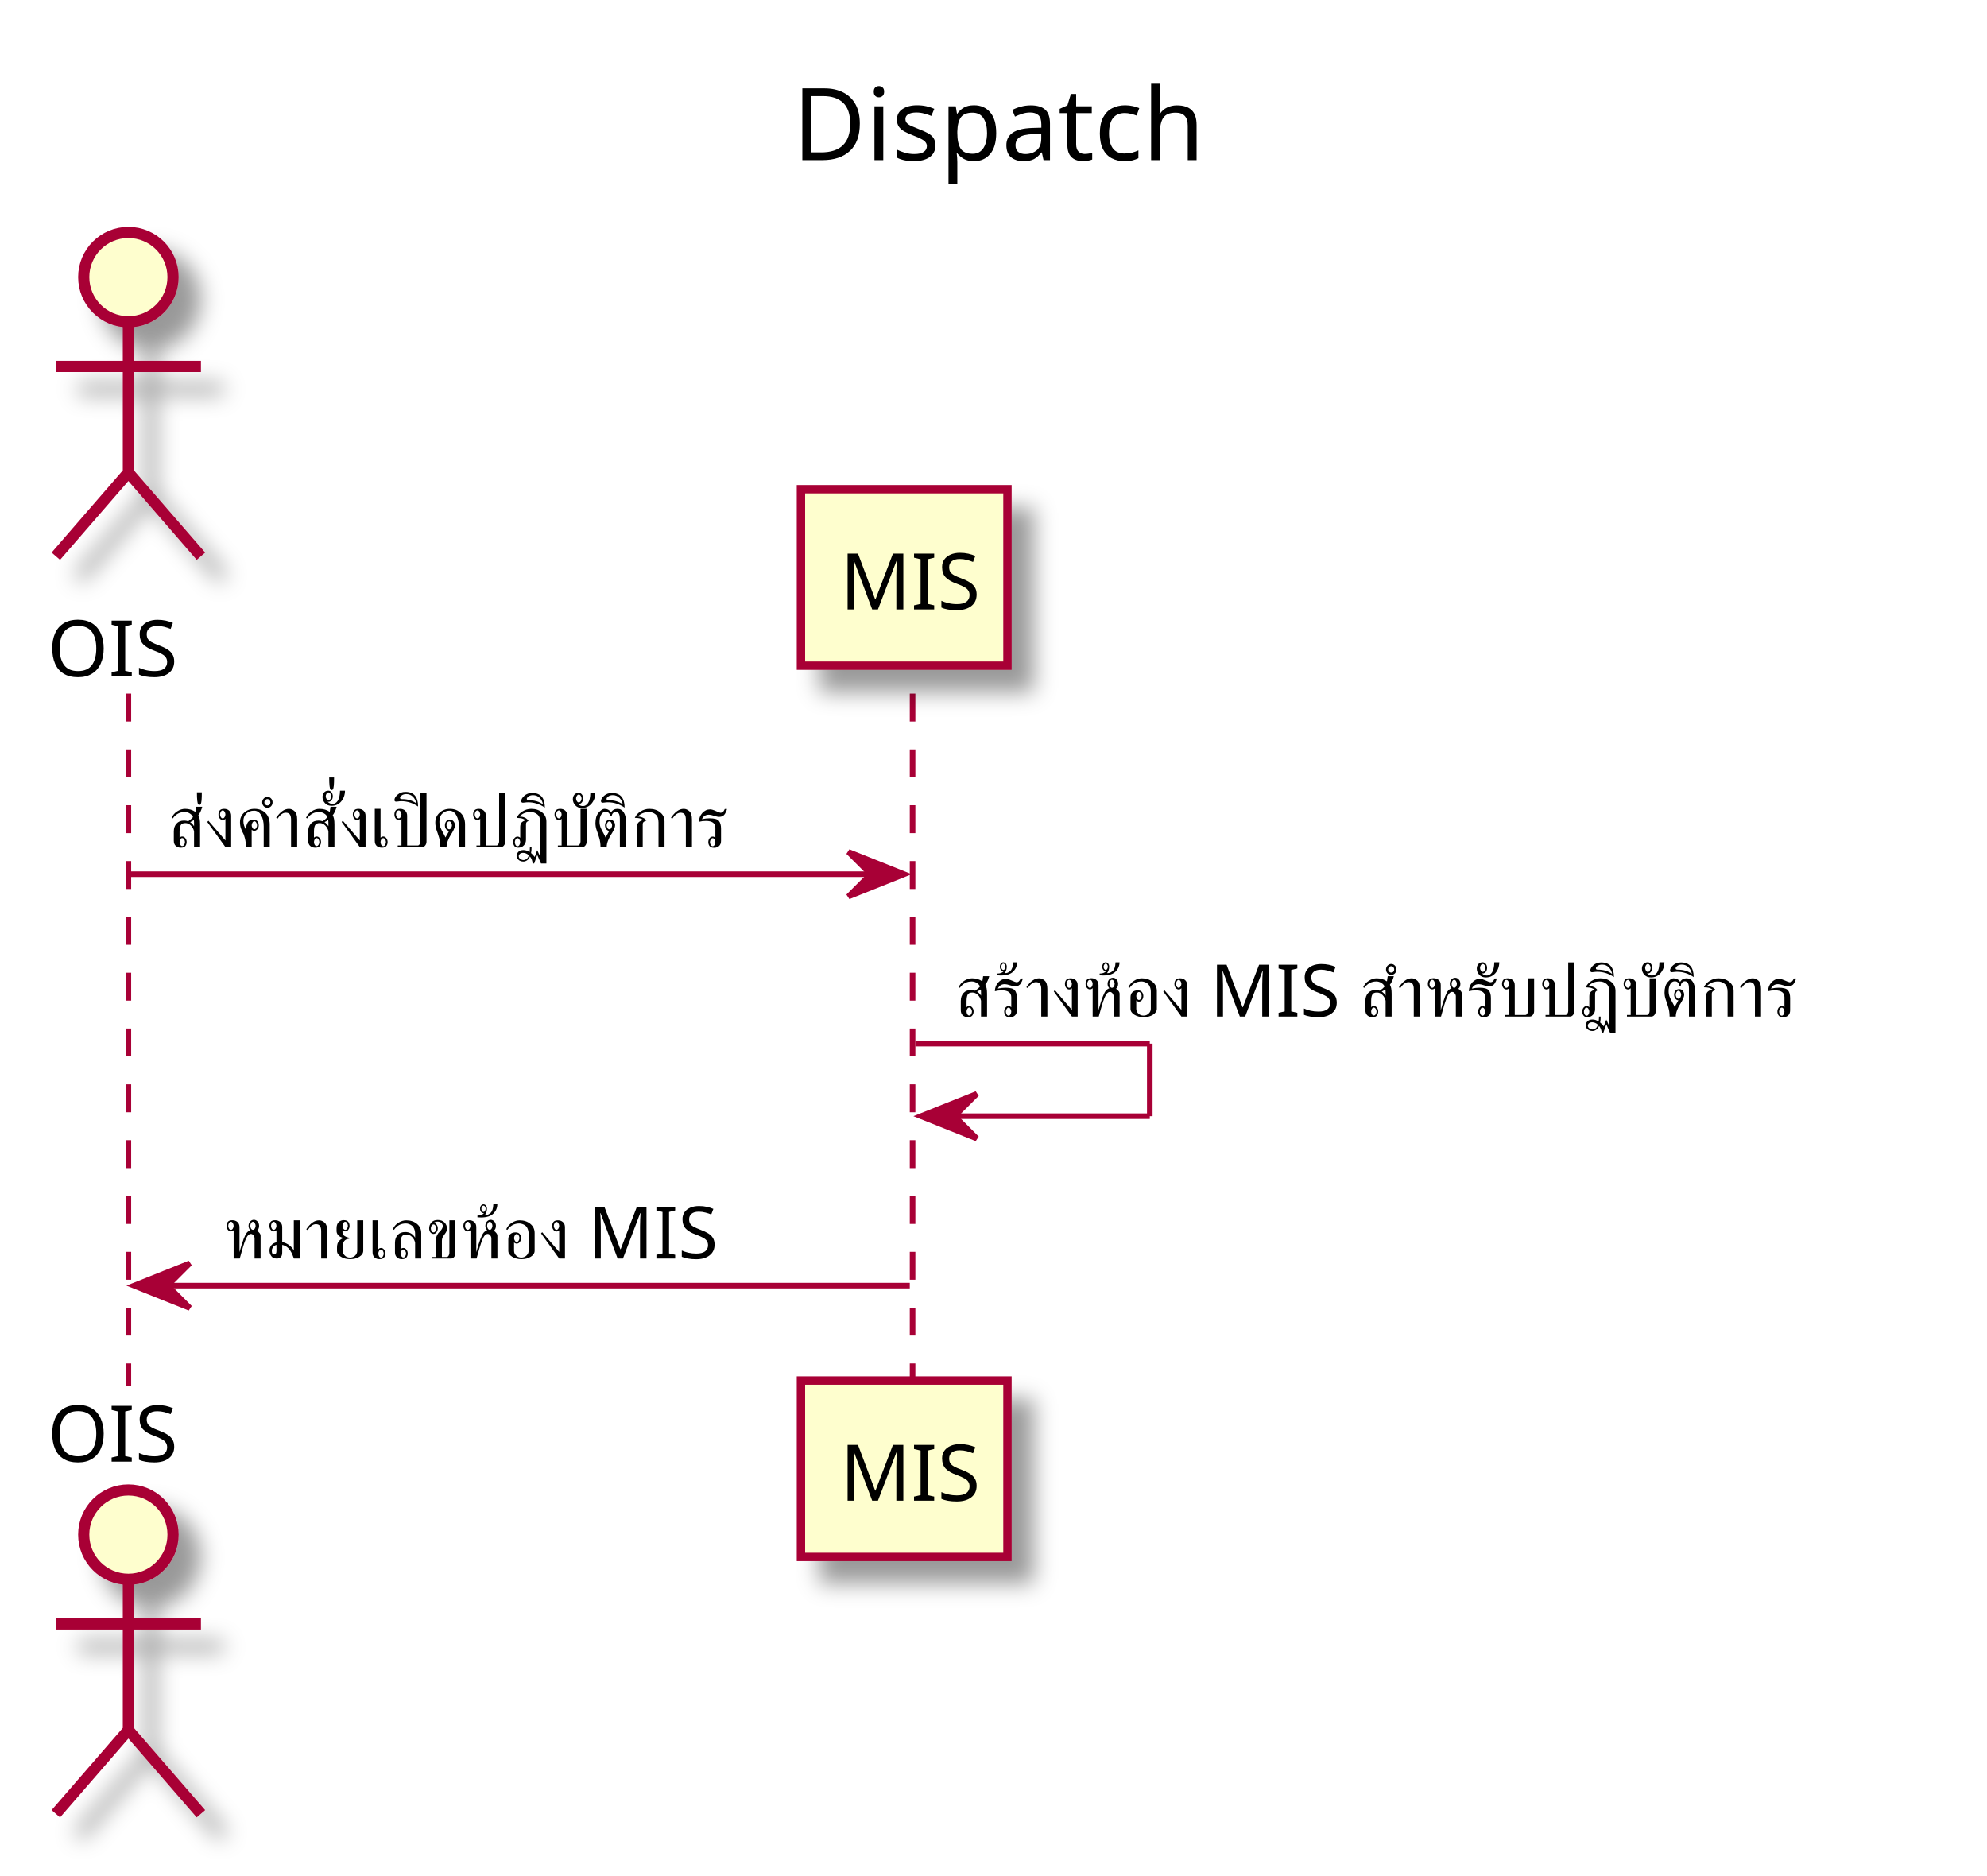
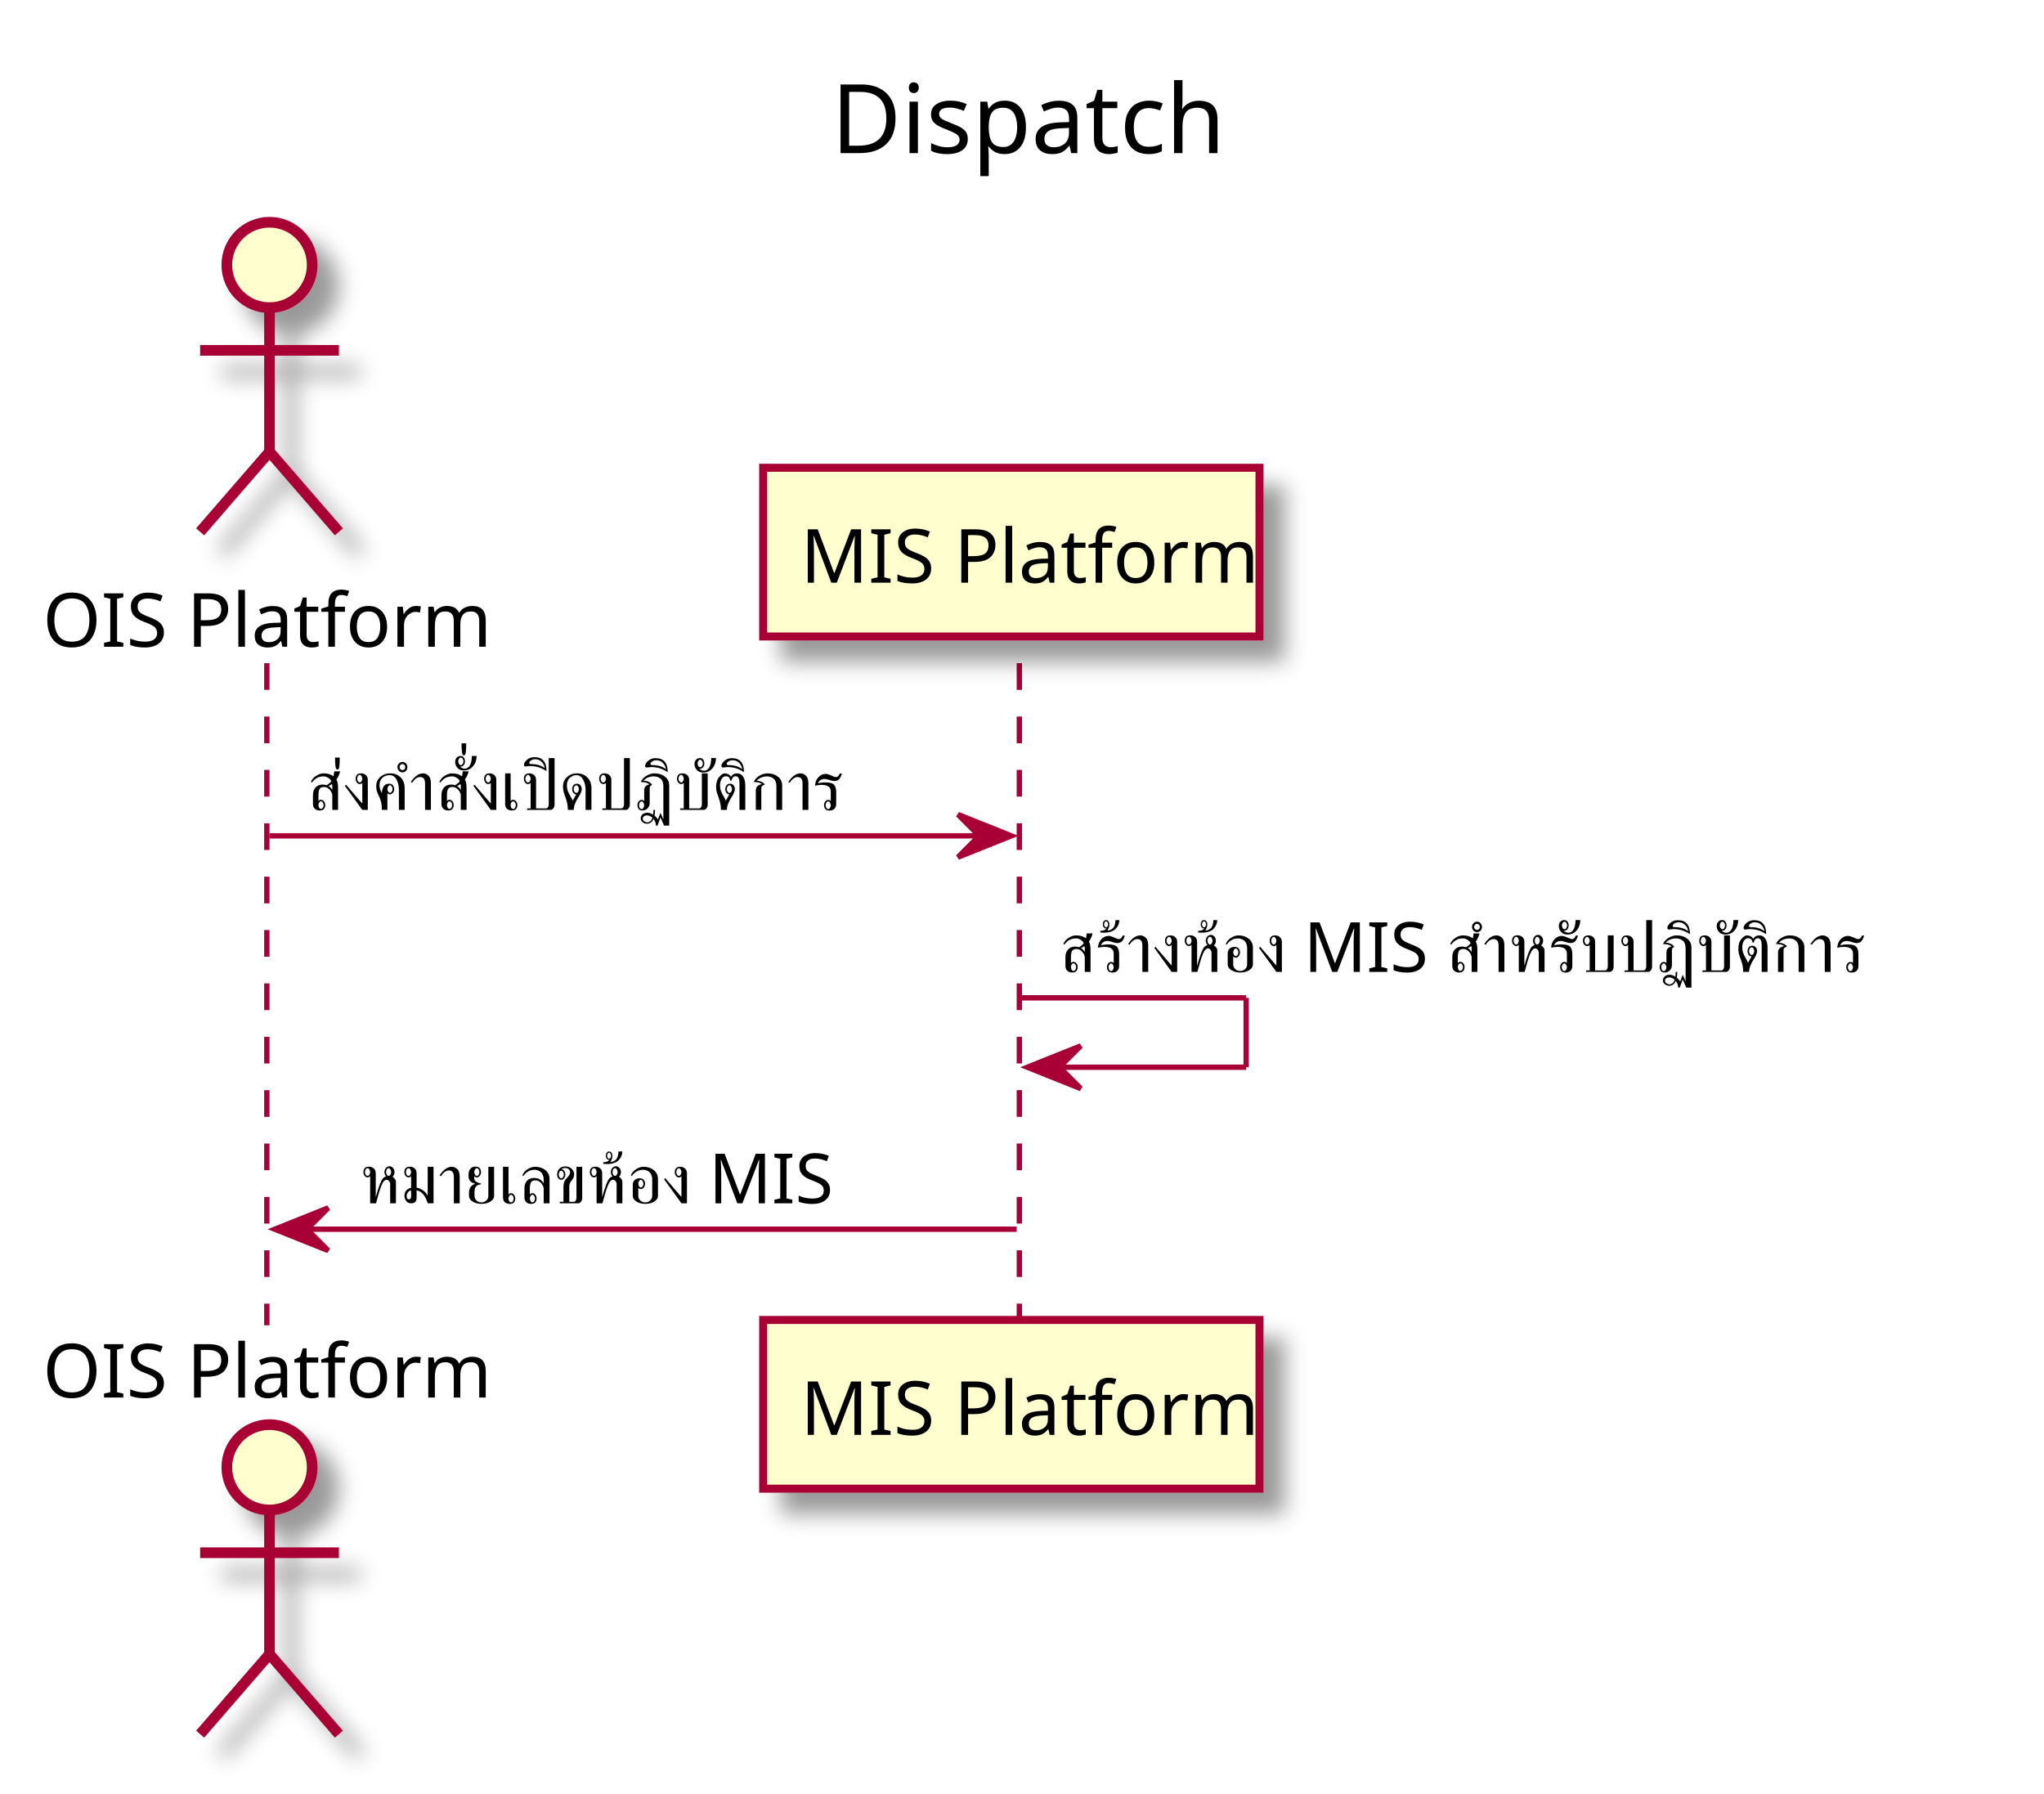
- <svg xmlns="http://www.w3.org/2000/svg" contentScriptType="application/ecmascript" contentStyleType="text/css" height="336px" preserveAspectRatio="none" style="width:356px;height:336px;" version="1.1" viewBox="0 0 356 336" width="356px" zoomAndPan="magnify">
+ <svg xmlns="http://www.w3.org/2000/svg" contentScriptType="application/ecmascript" contentStyleType="text/css" height="336px" preserveAspectRatio="none" style="width:383px;height:336px;" version="1.1" viewBox="0 0 383 336" width="383px" zoomAndPan="magnify">
  <defs>
-     <filter height="300%" id="fydsdz6jw8dlj" width="300%" x="-1" y="-1">
+     <filter height="300%" id="f42ovogq8jdzf" width="300%" x="-1" y="-1">
      <feGaussianBlur result="blurOut" stdDeviation="2.0" />
      <feColorMatrix in="blurOut" result="blurOut2" type="matrix" values="0 0 0 0 0 0 0 0 0 0 0 0 0 0 0 0 0 0 .4 0" />
      <feOffset dx="4.0" dy="4.0" in="blurOut2" result="blurOut3" />
      <feBlend in="SourceGraphic" in2="blurOut3" mode="normal" />
    </filter>
  </defs>
  <g>
-     <text fill="#000000" font-family="sans-serif" font-size="18" lengthAdjust="spacingAndGlyphs" textLength="70" x="142" y="28.686">Dispatch</text>
-     <line style="stroke: #A80036; stroke-width: 1.0; stroke-dasharray: 5.0,5.0;" x1="23" x2="23" y1="124.25" y2="248.305" />
-     <line style="stroke: #A80036; stroke-width: 1.0; stroke-dasharray: 5.0,5.0;" x1="163.5" x2="163.5" y1="124.25" y2="248.305" />
-     <text fill="#000000" font-family="sans-serif" font-size="14" lengthAdjust="spacingAndGlyphs" textLength="23" x="8.5" y="121.174">OIS</text>
-     <ellipse cx="23" cy="49.641" fill="#FEFECE" filter="url(#fydsdz6jw8dlj)" rx="8" ry="8" style="stroke: #A80036; stroke-width: 2.0;" />
-     <path d="M23,57.641 L23,84.641 M10,65.641 L36,65.641 M23,84.641 L10,99.641 M23,84.641 L36,99.641 " fill="none" filter="url(#fydsdz6jw8dlj)" style="stroke: #A80036; stroke-width: 2.0;" />
-     <text fill="#000000" font-family="sans-serif" font-size="14" lengthAdjust="spacingAndGlyphs" textLength="23" x="8.5" y="261.838">OIS</text>
-     <ellipse cx="23" cy="274.914" fill="#FEFECE" filter="url(#fydsdz6jw8dlj)" rx="8" ry="8" style="stroke: #A80036; stroke-width: 2.0;" />
-     <path d="M23,282.914 L23,309.914 M10,290.914 L36,290.914 M23,309.914 L10,324.914 M23,309.914 L36,324.914 " fill="none" filter="url(#fydsdz6jw8dlj)" style="stroke: #A80036; stroke-width: 2.0;" />
-     <rect fill="#FEFECE" filter="url(#fydsdz6jw8dlj)" height="31.609" style="stroke: #A80036; stroke-width: 1.5;" width="37" x="143.5" y="87.641" />
-     <text fill="#000000" font-family="sans-serif" font-size="14" lengthAdjust="spacingAndGlyphs" textLength="23" x="150.5" y="109.174">MIS</text>
-     <rect fill="#FEFECE" filter="url(#fydsdz6jw8dlj)" height="31.609" style="stroke: #A80036; stroke-width: 1.5;" width="37" x="143.5" y="247.305" />
-     <text fill="#000000" font-family="sans-serif" font-size="14" lengthAdjust="spacingAndGlyphs" textLength="23" x="150.5" y="268.838">MIS</text>
-     <polygon fill="#A80036" points="152,152.602,162,156.602,152,160.602,156,156.602" style="stroke: #A80036; stroke-width: 1.0;" />
-     <line style="stroke: #A80036; stroke-width: 1.0;" x1="23" x2="158" y1="156.602" y2="156.602" />
-     <text fill="#000000" font-family="sans-serif" font-size="13" lengthAdjust="spacingAndGlyphs" textLength="117" x="30" y="151.745">ส่งคำสั่งเปิดปฏิบัติการ</text>
-     <line style="stroke: #A80036; stroke-width: 1.0;" x1="164" x2="206" y1="186.953" y2="186.953" />
-     <line style="stroke: #A80036; stroke-width: 1.0;" x1="206" x2="206" y1="186.953" y2="199.953" />
-     <line style="stroke: #A80036; stroke-width: 1.0;" x1="165" x2="206" y1="199.953" y2="199.953" />
-     <polygon fill="#A80036" points="175,195.953,165,199.953,175,203.953,171,199.953" style="stroke: #A80036; stroke-width: 1.0;" />
-     <text fill="#000000" font-family="sans-serif" font-size="13" lengthAdjust="spacingAndGlyphs" textLength="173" x="171" y="182.097">สร้างห้อง MIS สำหรับปฏิบัติการ</text>
-     <polygon fill="#A80036" points="34,226.305,24,230.305,34,234.305,30,230.305" style="stroke: #A80036; stroke-width: 1.0;" />
-     <line style="stroke: #A80036; stroke-width: 1.0;" x1="28" x2="163" y1="230.305" y2="230.305" />
-     <text fill="#000000" font-family="sans-serif" font-size="13" lengthAdjust="spacingAndGlyphs" textLength="100" x="40" y="225.448">หมายเลขห้อง MIS</text>
+     <text fill="#000000" font-family="sans-serif" font-size="18" lengthAdjust="spacingAndGlyphs" textLength="70" x="155.75" y="28.686">Dispatch</text>
+     <line style="stroke: #A80036; stroke-width: 1.0; stroke-dasharray: 5.0,5.0;" x1="50" x2="50" y1="124.25" y2="248.305" />
+     <line style="stroke: #A80036; stroke-width: 1.0; stroke-dasharray: 5.0,5.0;" x1="191" x2="191" y1="124.25" y2="248.305" />
+     <text fill="#000000" font-family="sans-serif" font-size="14" lengthAdjust="spacingAndGlyphs" textLength="79" x="8" y="121.174">OIS Platform</text>
+     <ellipse cx="50.5" cy="49.641" fill="#FEFECE" filter="url(#f42ovogq8jdzf)" rx="8" ry="8" style="stroke: #A80036; stroke-width: 2.0;" />
+     <path d="M50.5,57.641 L50.5,84.641 M37.5,65.641 L63.5,65.641 M50.5,84.641 L37.5,99.641 M50.5,84.641 L63.5,99.641 " fill="none" filter="url(#f42ovogq8jdzf)" style="stroke: #A80036; stroke-width: 2.0;" />
+     <text fill="#000000" font-family="sans-serif" font-size="14" lengthAdjust="spacingAndGlyphs" textLength="79" x="8" y="261.838">OIS Platform</text>
+     <ellipse cx="50.5" cy="274.914" fill="#FEFECE" filter="url(#f42ovogq8jdzf)" rx="8" ry="8" style="stroke: #A80036; stroke-width: 2.0;" />
+     <path d="M50.5,282.914 L50.5,309.914 M37.5,290.914 L63.5,290.914 M50.5,309.914 L37.5,324.914 M50.5,309.914 L63.5,324.914 " fill="none" filter="url(#f42ovogq8jdzf)" style="stroke: #A80036; stroke-width: 2.0;" />
+     <rect fill="#FEFECE" filter="url(#f42ovogq8jdzf)" height="31.609" style="stroke: #A80036; stroke-width: 1.5;" width="93" x="143" y="87.641" />
+     <text fill="#000000" font-family="sans-serif" font-size="14" lengthAdjust="spacingAndGlyphs" textLength="79" x="150" y="109.174">MIS Platform</text>
+     <rect fill="#FEFECE" filter="url(#f42ovogq8jdzf)" height="31.609" style="stroke: #A80036; stroke-width: 1.5;" width="93" x="143" y="247.305" />
+     <text fill="#000000" font-family="sans-serif" font-size="14" lengthAdjust="spacingAndGlyphs" textLength="79" x="150" y="268.838">MIS Platform</text>
+     <polygon fill="#A80036" points="179.5,152.602,189.5,156.602,179.5,160.602,183.5,156.602" style="stroke: #A80036; stroke-width: 1.0;" />
+     <line style="stroke: #A80036; stroke-width: 1.0;" x1="50.5" x2="185.5" y1="156.602" y2="156.602" />
+     <text fill="#000000" font-family="sans-serif" font-size="13" lengthAdjust="spacingAndGlyphs" textLength="117" x="57.5" y="151.745">ส่งคำสั่งเปิดปฏิบัติการ</text>
+     <line style="stroke: #A80036; stroke-width: 1.0;" x1="191.5" x2="233.5" y1="186.953" y2="186.953" />
+     <line style="stroke: #A80036; stroke-width: 1.0;" x1="233.5" x2="233.5" y1="186.953" y2="199.953" />
+     <line style="stroke: #A80036; stroke-width: 1.0;" x1="192.5" x2="233.5" y1="199.953" y2="199.953" />
+     <polygon fill="#A80036" points="202.5,195.953,192.5,199.953,202.5,203.953,198.5,199.953" style="stroke: #A80036; stroke-width: 1.0;" />
+     <text fill="#000000" font-family="sans-serif" font-size="13" lengthAdjust="spacingAndGlyphs" textLength="173" x="198.5" y="182.097">สร้างห้อง MIS สำหรับปฏิบัติการ</text>
+     <polygon fill="#A80036" points="61.5,226.305,51.5,230.305,61.5,234.305,57.5,230.305" style="stroke: #A80036; stroke-width: 1.0;" />
+     <line style="stroke: #A80036; stroke-width: 1.0;" x1="55.5" x2="190.5" y1="230.305" y2="230.305" />
+     <text fill="#000000" font-family="sans-serif" font-size="13" lengthAdjust="spacingAndGlyphs" textLength="100" x="67.5" y="225.448">หมายเลขห้อง MIS</text>
  </g>
</svg>
